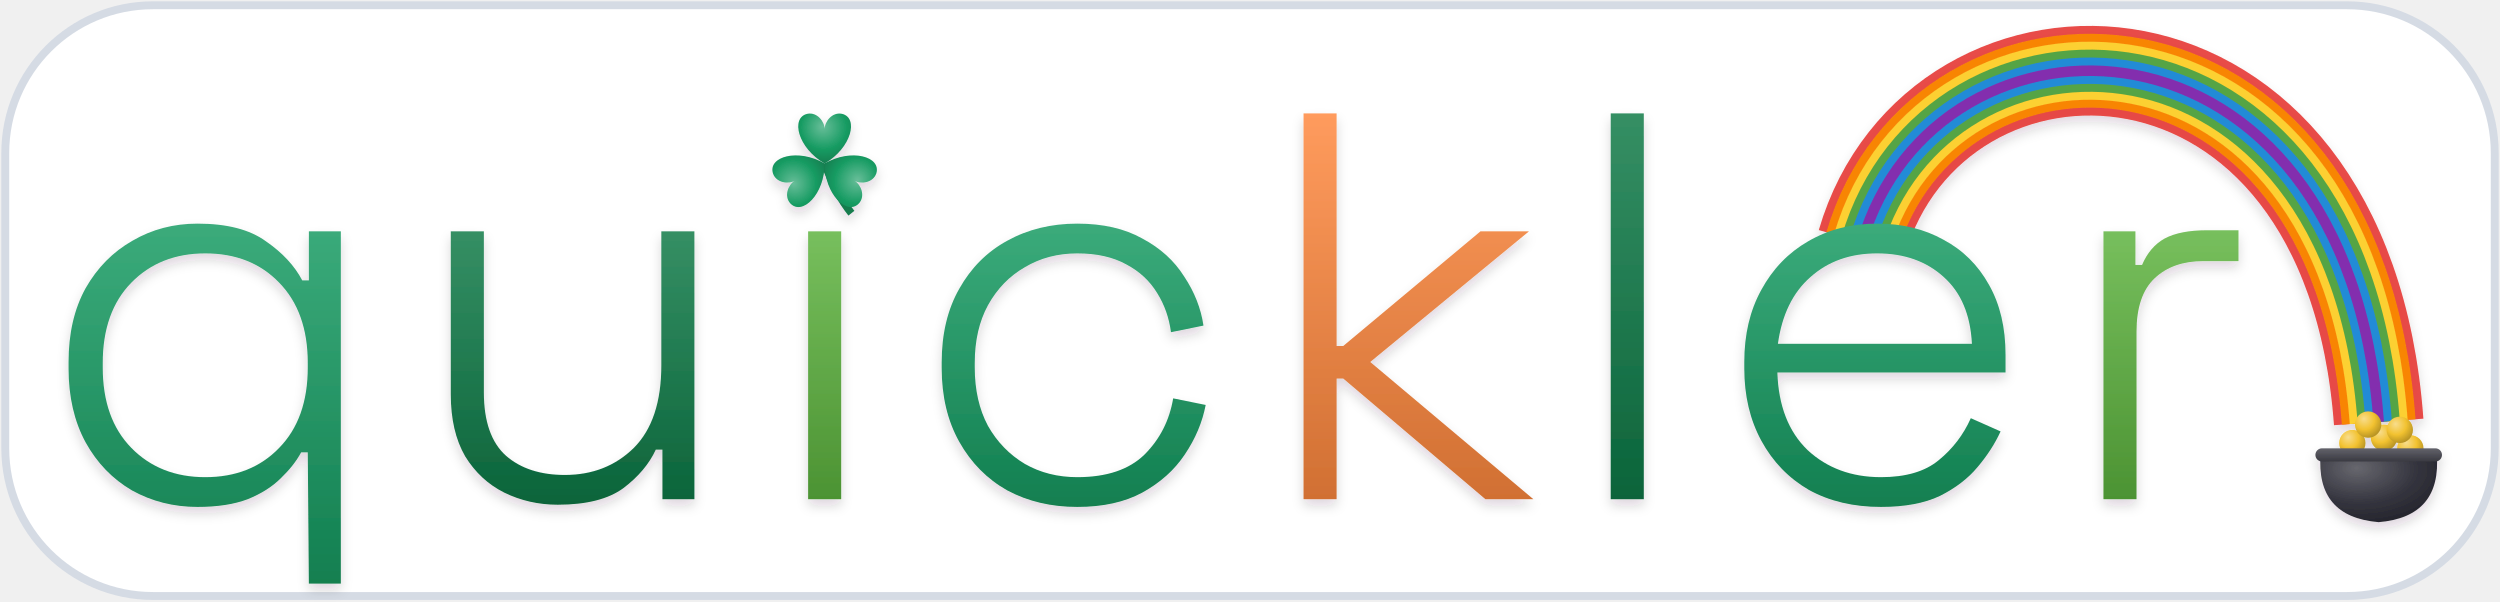
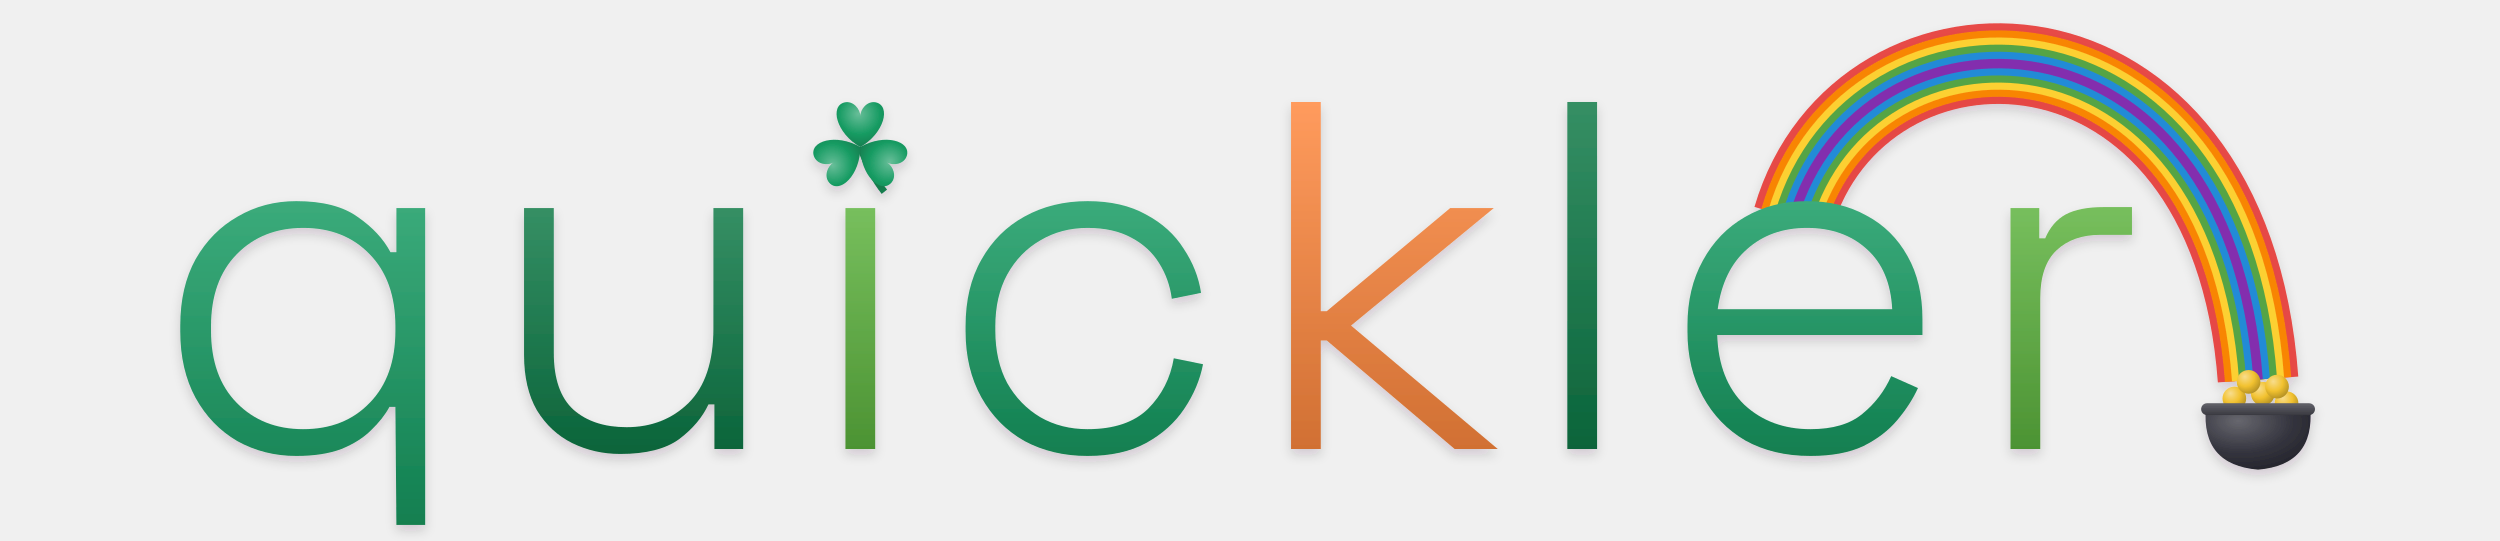
- <svg xmlns="http://www.w3.org/2000/svg" width="1896" height="456" viewBox="-12 -32 948 228" role="img" aria-label="Quickler logo">
+ <svg xmlns="http://www.w3.org/2000/svg" width="2108" height="456" viewBox="-62 -32 1054 228" role="img" aria-label="Quickler logo">
  <defs>
    <filter id="lift" x="-6%" y="-12%" width="112%" height="134%">
      <feDropShadow dx="0" dy="2.5" stdDeviation="2.2" flood-color="#241830" flood-opacity=".16" />
    </filter>
    <linearGradient id="L169B62" x1="0" y1="0" x2="0" y2="1">
      <stop stop-color="#3BAB7B" />
      <stop offset="1" stop-color="#127F50" />
    </linearGradient>
    <linearGradient id="L0E7A47" x1="0" y1="0" x2="0" y2="1">
      <stop stop-color="#358F64" />
      <stop offset="1" stop-color="#0B643A" />
    </linearGradient>
    <linearGradient id="LFF883E" x1="0" y1="0" x2="0" y2="1">
      <stop stop-color="#FF9B5D" />
      <stop offset="1" stop-color="#D17033" />
    </linearGradient>
    <linearGradient id="L5DB33E" x1="0" y1="0" x2="0" y2="1">
      <stop stop-color="#77BF5D" />
      <stop offset="1" stop-color="#4C9333" />
    </linearGradient>
    <linearGradient id="Lpg" x1="0" y1="0" x2="0" y2="1">
      <stop stop-color="#77BF5D" />
      <stop offset="1" stop-color="#4C9333" />
    </linearGradient>
    <radialGradient id="sh" cx="0.5" cy="0.3" r="0.8" fx="0.46" fy="0.26">
      <stop stop-color="#68BE99" />
      <stop offset=".55" stop-color="#169B62" />
      <stop offset="1" stop-color="#10744A" />
    </radialGradient>
    <radialGradient id="coin" cx="0.38" cy="0.32" r="0.7" fx="0.34" fy="0.28">
      <stop stop-color="#F8DD8D" />
      <stop offset=".55" stop-color="#F2C230" />
      <stop offset="1" stop-color="#B69224" />
    </radialGradient>
    <radialGradient id="pot" cx="0.35" cy="0.25" r="0.9" fx="0.31" fy="0.21">
      <stop stop-color="#67676E" />
      <stop offset=".55" stop-color="#34343E" />
      <stop offset="1" stop-color="#1F1F25" />
    </radialGradient>
    <linearGradient id="rim" x1="0" y1="0" x2="0" y2="1">
      <stop stop-color="#63636B" />
      <stop offset="1" stop-color="#393941" />
    </linearGradient>
  </defs>
-   <rect x="-10" y="-30" width="944" height="224" rx="56" fill="#FFFFFF" stroke="#D5DBE4" stroke-width="3" />
  <g filter="url(#lift)">
    <path d="M694 60 C722 -36 878 -36 890 128" fill="none" stroke="#E53935" stroke-width="34" opacity=".9" />
    <path d="M694 60 C722 -36 878 -36 890 128" fill="none" stroke="#FB8C00" stroke-width="28" opacity=".9" />
    <path d="M694 60 C722 -36 878 -36 890 128" fill="none" stroke="#FDD835" stroke-width="22" opacity=".9" />
    <path d="M694 60 C722 -36 878 -36 890 128" fill="none" stroke="#43A047" stroke-width="16" opacity=".9" />
    <path d="M694 60 C722 -36 878 -36 890 128" fill="none" stroke="#1E88E5" stroke-width="10" opacity=".9" />
    <path d="M694 60 C722 -36 878 -36 890 128" fill="none" stroke="#8E24AA" stroke-width="4" opacity=".9" />
    <path d="M105.124 189.3L104.706 139.535H102.198C100.387 142.879 97.809 146.153 94.465 149.358C91.26 152.563 87.08 155.21 81.925 157.3C76.77 159.251 70.43 160.226 62.906 160.226C53.849 160.226 45.559 158.136 38.035 153.956C30.65 149.637 24.798 143.576 20.479 135.773C16.16 127.831 14 118.496 14 107.767V105.259C14 94.391 16.16 85.056 20.479 77.253C24.938 69.45 30.859 63.459 38.244 59.279C45.629 54.96 53.849 52.8 62.906 52.8C74.053 52.8 82.691 55.029 88.822 59.488C95.092 63.807 99.69 68.754 102.616 74.327H105.124V55.726H117.246V189.3H105.124ZM65.832 148.94C77.397 148.94 86.732 145.248 93.838 137.863C101.083 130.478 104.706 120.307 104.706 107.349V105.677C104.706 92.719 101.083 82.548 93.838 75.163C86.732 67.778 77.397 64.086 65.832 64.086C54.407 64.086 45.071 67.778 37.826 75.163C30.581 82.548 26.958 92.719 26.958 105.677V107.349C26.958 120.307 30.581 130.478 37.826 137.863C45.071 145.248 54.407 148.94 65.832 148.94Z" fill="url(#L169B62)" />
    <path d="M199.484 159.39C192.239 159.39 185.481 157.857 179.211 154.792C173.081 151.727 168.134 147.129 164.372 140.998C160.75 134.728 158.938 126.925 158.938 117.59V55.726H171.478V116.754C171.478 127.761 174.265 135.773 179.838 140.789C185.412 145.666 192.866 148.104 202.201 148.104C212.651 148.104 221.36 144.69 228.326 137.863C235.293 130.896 238.776 120.446 238.776 106.513V55.726H251.316V157.3H239.194V138.49H236.686C234.178 143.924 230.068 148.801 224.355 153.12C218.643 157.3 210.352 159.39 199.484 159.39Z" fill="url(#L0E7A47)" />
    <path d="M396.499 160.226C386.607 160.226 377.759 158.136 369.956 153.956C362.293 149.637 356.232 143.506 351.773 135.564C347.315 127.622 345.085 118.287 345.085 107.558V105.468C345.085 94.6 347.315 85.265 351.773 77.462C356.232 69.52 362.293 63.459 369.956 59.279C377.759 54.96 386.607 52.8 396.499 52.8C406.253 52.8 414.473 54.681 421.161 58.443C427.989 62.066 433.283 66.873 437.045 72.864C440.947 78.716 443.385 84.916 444.36 91.465L432.029 93.973C431.333 88.539 429.591 83.593 426.804 79.134C424.018 74.536 420.116 70.913 415.1 68.266C410.084 65.479 403.884 64.086 396.499 64.086C389.115 64.086 382.496 65.828 376.644 69.311C370.792 72.655 366.125 77.462 362.641 83.732C359.297 89.863 357.625 97.178 357.625 105.677V107.349C357.625 115.848 359.297 123.233 362.641 129.503C366.125 135.634 370.792 140.441 376.644 143.924C382.496 147.268 389.115 148.94 396.499 148.94C407.646 148.94 416.145 146.084 421.997 140.371C427.849 134.519 431.472 127.413 432.865 119.053L445.196 121.561C443.942 128.11 441.295 134.38 437.254 140.371C433.353 146.223 427.989 151.03 421.161 154.792C414.473 158.415 406.253 160.226 396.499 160.226Z" fill="url(#L169B62)" />
    <path d="M482.302 157.3V11H494.842V99.198H497.35L549.391 55.726H567.783L507.591 105.259L569.455 157.3H551.272L497.35 111.529H494.842V157.3H482.302Z" fill="url(#LFF883E)" />
    <path d="M598.787 157.3V11H611.327V157.3Z" fill="url(#L0E7A47)" />
    <path d="M701.266 160.226C690.816 160.226 681.689 158.066 673.886 153.747C666.223 149.288 660.232 143.088 655.912 135.146C651.593 127.204 649.433 118.078 649.433 107.767V105.259C649.433 94.809 651.593 85.683 655.912 77.88C660.232 69.938 666.153 63.807 673.677 59.488C681.341 55.029 690.049 52.8 699.802 52.8C709.277 52.8 717.637 54.82 724.883 58.861C732.267 62.762 738.049 68.475 742.229 75.999C746.409 83.384 748.5 92.231 748.5 102.542V109.23H661.974C662.392 121.909 666.223 131.732 673.469 138.699C680.853 145.526 690.119 148.94 701.266 148.94C710.74 148.94 718.055 146.78 723.211 142.461C728.505 138.142 732.546 132.847 735.333 126.577L746.619 131.593C744.529 136.191 741.603 140.719 737.841 145.178C734.218 149.497 729.48 153.12 723.628 156.046C717.776 158.833 710.322 160.226 701.266 160.226ZM662.182 98.362H735.75C735.193 87.355 731.64 78.925 725.091 73.073C718.543 67.082 710.113 64.086 699.802 64.086C689.631 64.086 681.201 67.082 674.513 73.073C667.825 78.925 663.715 87.355 662.182 98.362Z" fill="url(#L169B62)" />
    <path d="M785.63 157.3V55.726H797.752V68.475H800.26C802.21 63.877 805.067 60.533 808.829 58.443C812.73 56.353 818.094 55.308 824.922 55.308H836.835V67.012H823.459C815.795 67.012 809.665 69.172 805.067 73.491C800.469 77.81 798.17 84.568 798.17 93.764V157.3H785.63Z" fill="url(#L5DB33E)" />
    <path d="M294.439 157.3V55.726H306.979V157.3H294.439Z" fill="url(#Lpg)" />
    <g transform="translate(300.7 30) scale(1.45)">
      <path d="M0 0 Q3 8 7 13" stroke="#127C4E" stroke-width="2" fill="none" />
      <path transform="rotate(0)" d="M0 0 C-7 -4 -9 -12 -4.5 -13 C-2 -13.5 0 -11 0 -9 C0 -11 2 -13.5 4.5 -13 C9 -12 7 -4 0 0Z" fill="url(#sh)" />
      <path transform="rotate(120)" d="M0 0 C-7 -4 -9 -12 -4.5 -13 C-2 -13.5 0 -11 0 -9 C0 -11 2 -13.5 4.5 -13 C9 -12 7 -4 0 0Z" fill="url(#sh)" />
      <path transform="rotate(240)" d="M0 0 C-7 -4 -9 -12 -4.5 -13 C-2 -13.5 0 -11 0 -9 C0 -11 2 -13.5 4.5 -13 C9 -12 7 -4 0 0Z" fill="url(#sh)" />
    </g>
    <g transform="translate(890 150)">
      <circle cx="-10" cy="-14" r="5" fill="url(#coin)" />
      <circle cx="2" cy="-16" r="5" fill="url(#coin)" />
      <circle cx="-4" cy="-21" r="5" fill="url(#coin)" />
      <circle cx="12" cy="-12" r="5" fill="url(#coin)" />
      <circle cx="8" cy="-19" r="5" fill="url(#coin)" />
      <path d="M-22 -10 H22 Q24 14 0 16 Q-24 14 -22 -10Z" fill="url(#pot)" />
      <rect x="-24" y="-12" width="48" height="5" rx="2.5" fill="url(#rim)" />
    </g>
  </g>
</svg>
